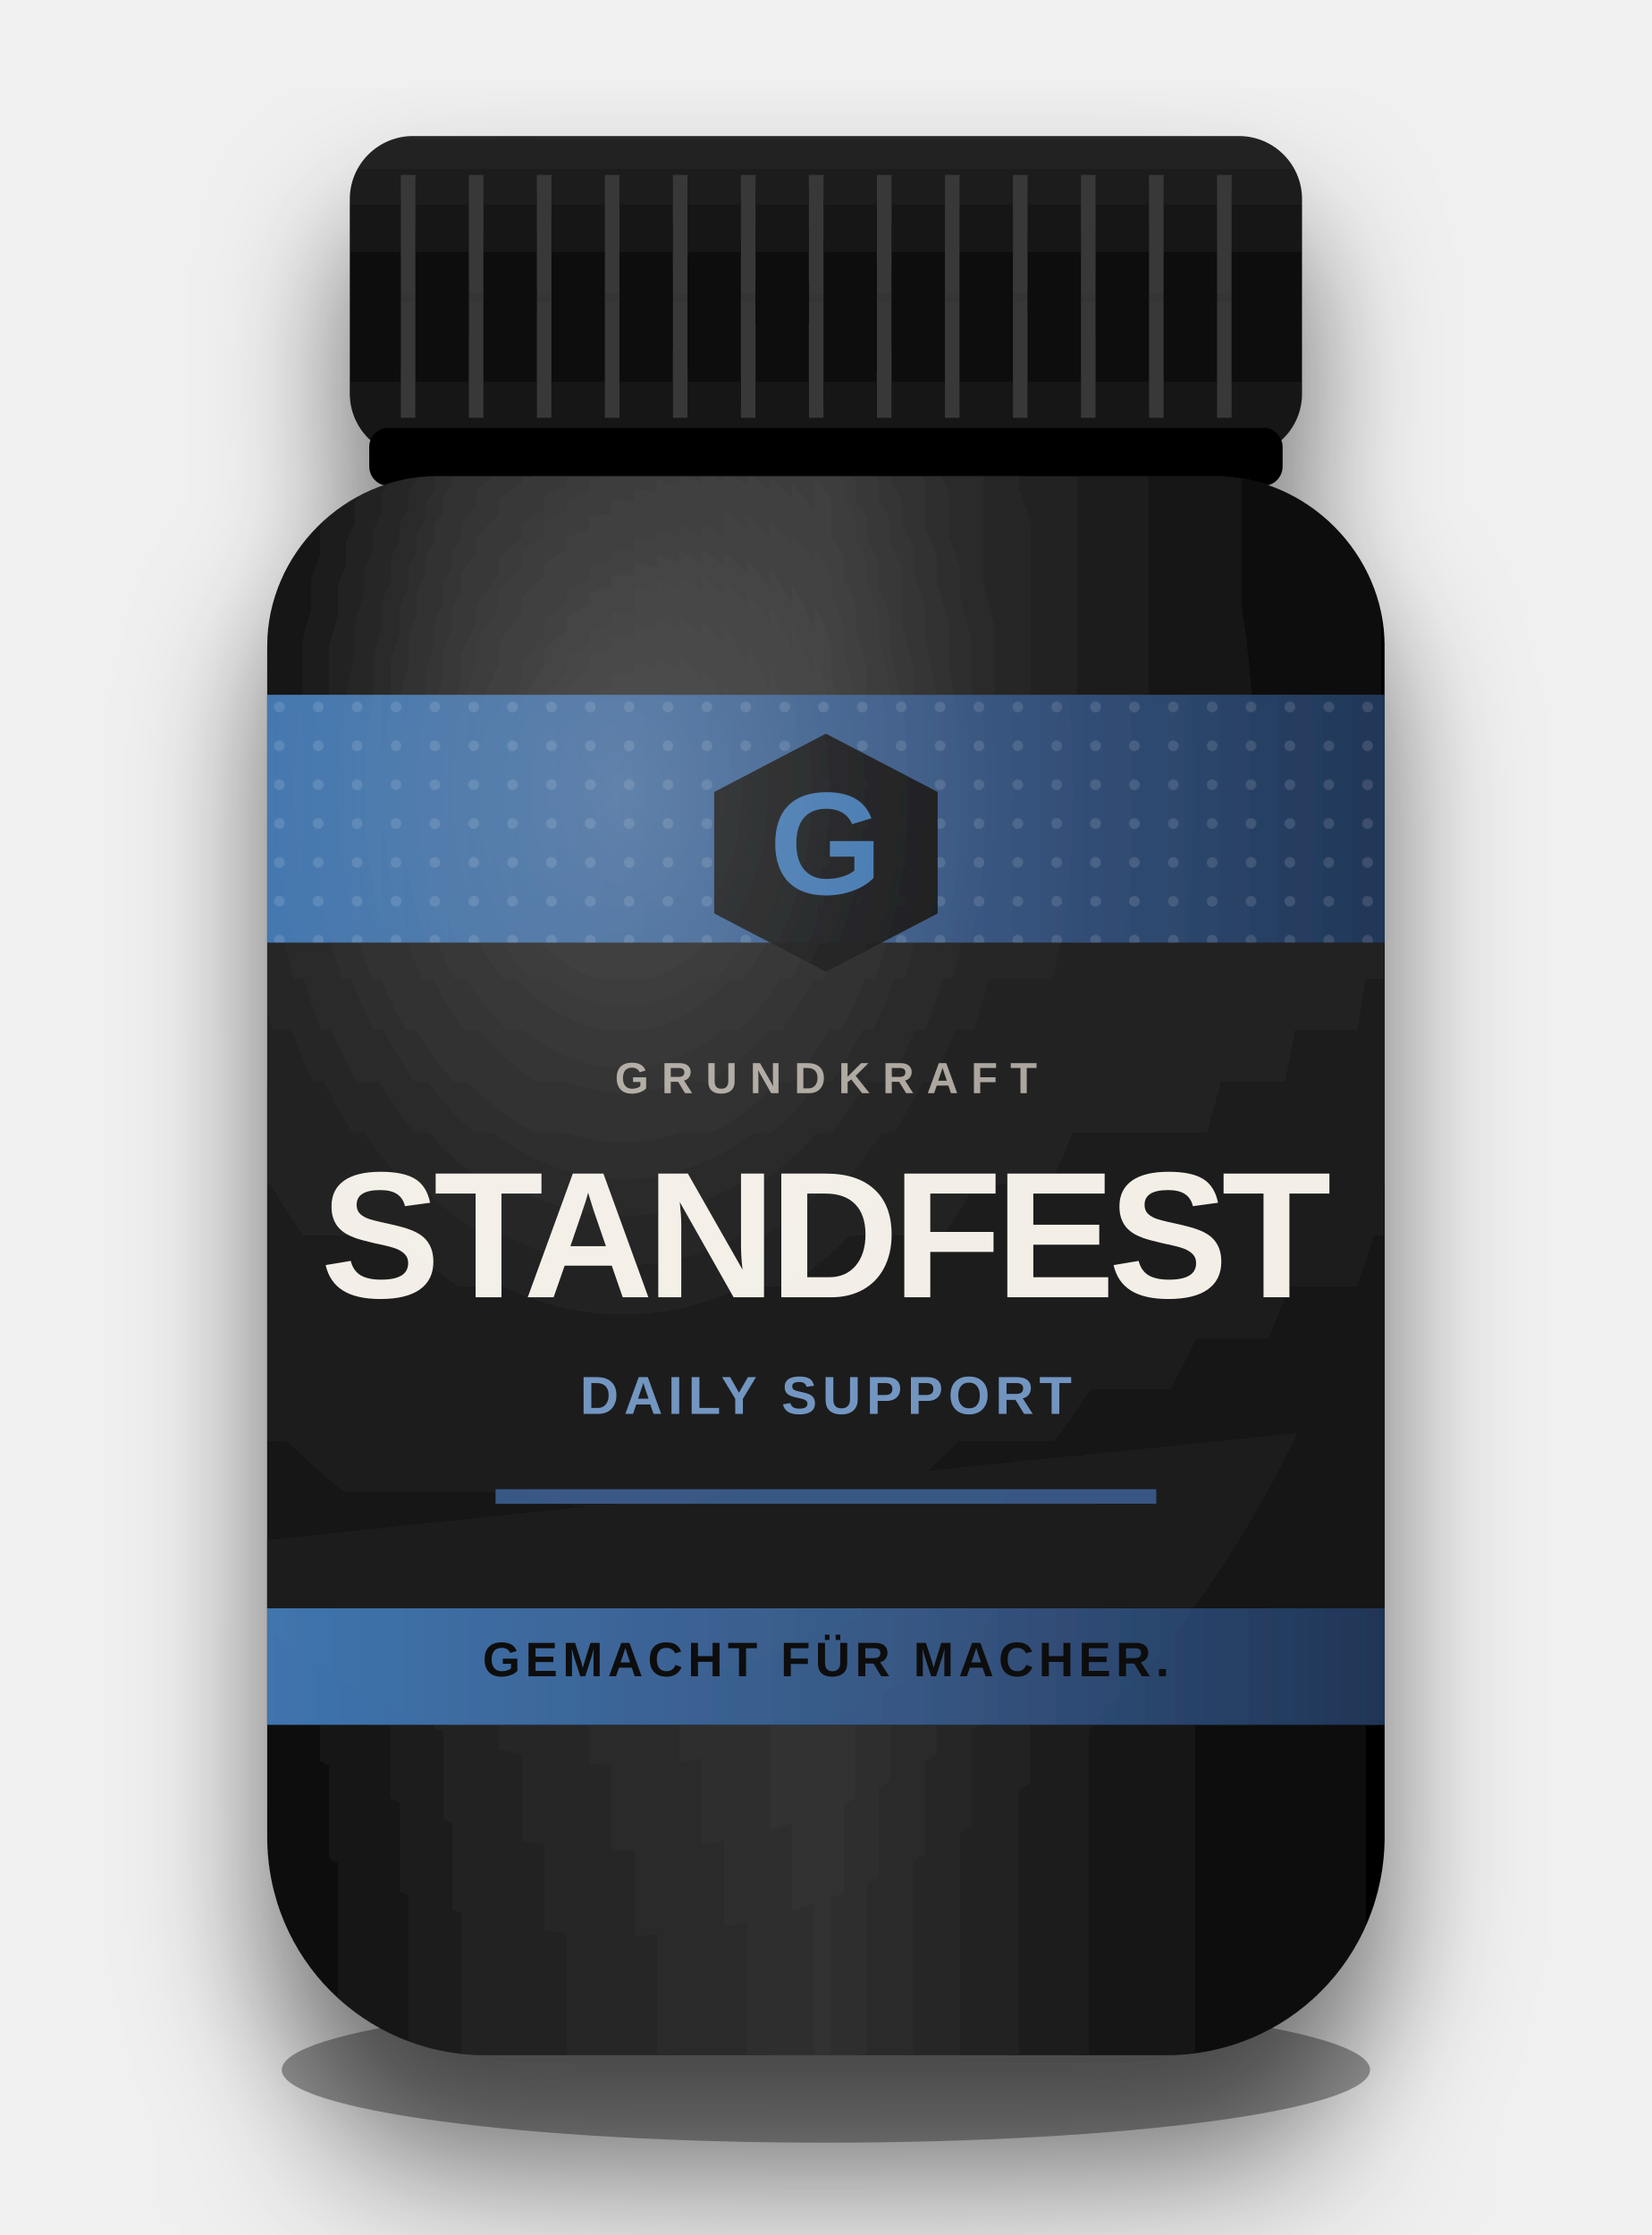
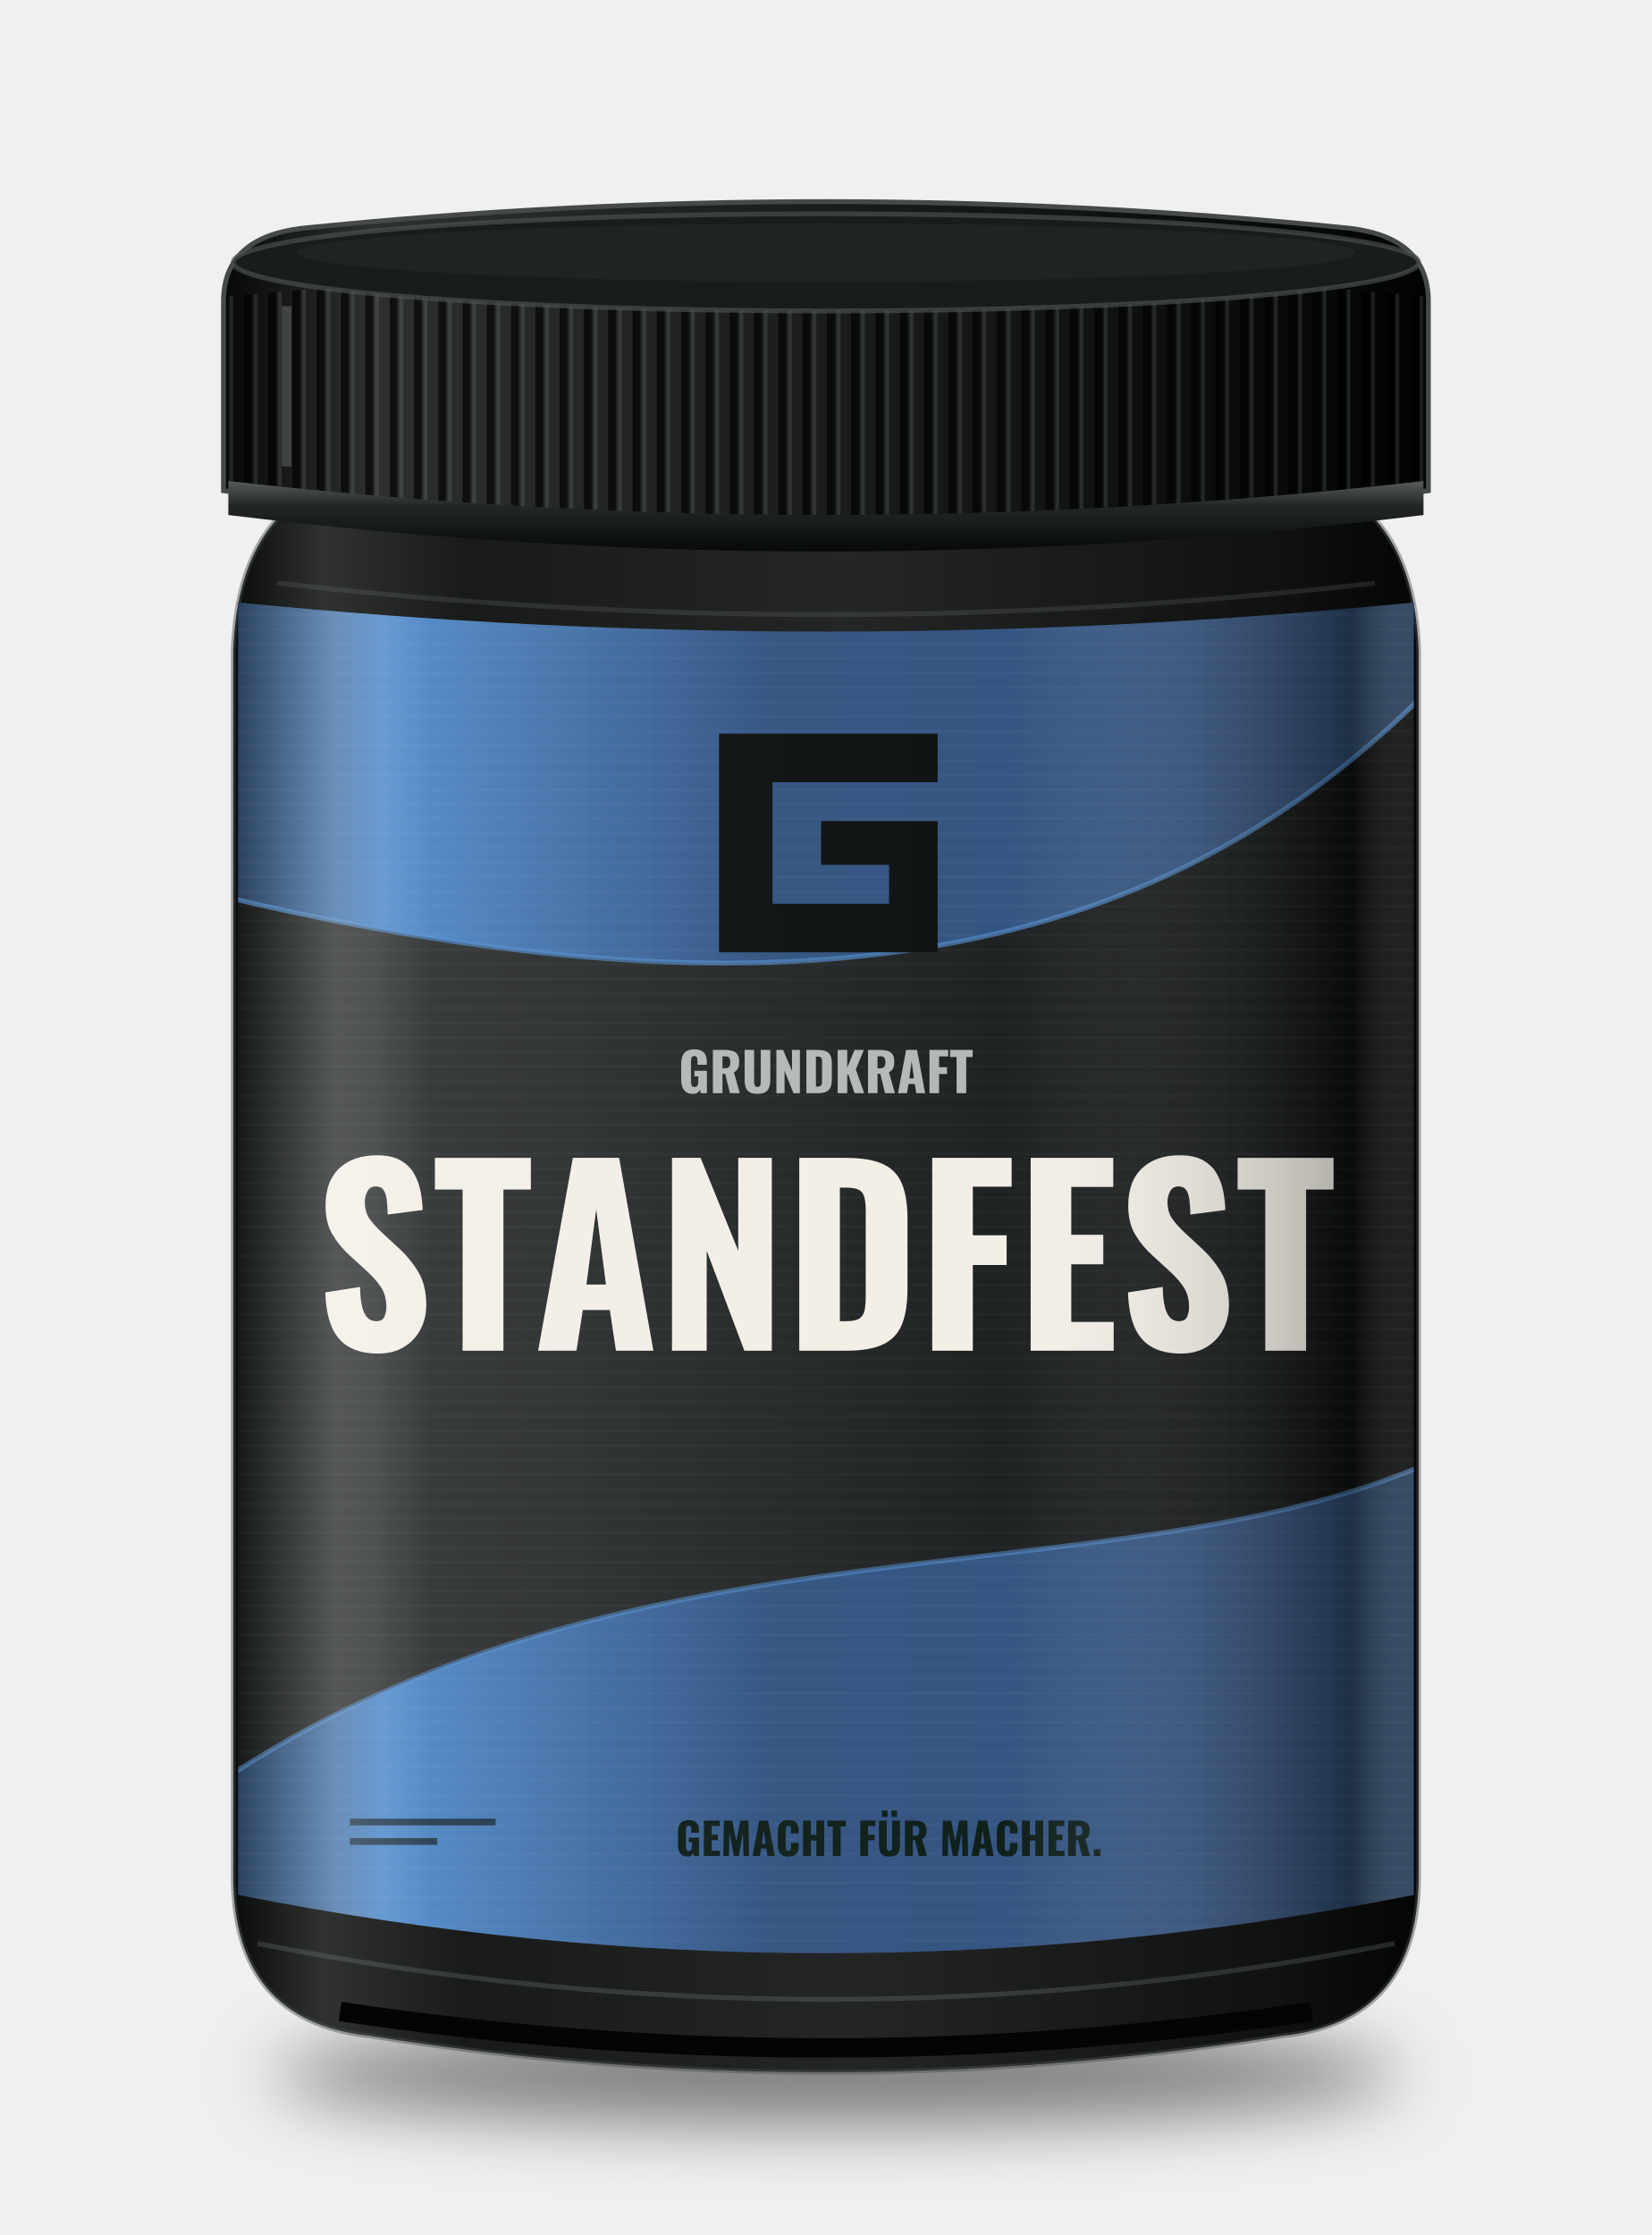
<svg xmlns="http://www.w3.org/2000/svg" viewBox="0 0 340 460" role="img" aria-labelledby="title desc">
  <defs>
-     <linearGradient id="body" x1="0" x2="1">
-       <stop offset="0" stop-color="#090909" />
-       <stop offset=".18" stop-color="#202020" />
-       <stop offset=".5" stop-color="#303030" />
-       <stop offset=".78" stop-color="#151515" />
-       <stop offset="1" stop-color="#050505" />
+     <linearGradient id="body">
+       <stop stop-color="#080909" />
+       <stop offset=".08" stop-color="#303232" />
+       <stop offset=".2" stop-color="#191b1b" />
+       <stop offset=".52" stop-color="#242626" />
+       <stop offset=".88" stop-color="#101111" />
+       <stop offset="1" stop-color="#030404" />
    </linearGradient>
-     <linearGradient id="cap" x1="0" x2="0" y2="1">
-       <stop stop-color="#252525" />
-       <stop offset=".5" stop-color="#0a0a0a" />
-       <stop offset="1" stop-color="#181818" />
+     <linearGradient id="label">
+       <stop stop-color="#101212" />
+       <stop offset=".12" stop-color="#343737" />
+       <stop offset=".38" stop-color="#292c2c" />
+       <stop offset=".75" stop-color="#1b1e1e" />
+       <stop offset="1" stop-color="#090b0b" />
    </linearGradient>
-     <linearGradient id="label" x1="0" x2="0" y2="1">
-       <stop stop-color="#242424" />
-       <stop offset="1" stop-color="#101010" />
+     <linearGradient id="color">
+       <stop stop-color="#243954" />
+       <stop offset=".13" stop-color="#548dcc" />
+       <stop offset=".45" stop-color="#355582" />
+       <stop offset=".8" stop-color="#355582" />
+       <stop offset="1" stop-color="#243954" />
    </linearGradient>
-     <linearGradient id="accent" x1="0" x2="1">
-       <stop stop-color="#3d73ad" />
-       <stop offset=".58" stop-color="#355582" />
-       <stop offset="1" stop-color="#1f3556" />
+     <linearGradient id="cap">
+       <stop stop-color="#080909" />
+       <stop offset=".12" stop-color="#2e3030" />
+       <stop offset=".38" stop-color="#202222" />
+       <stop offset=".7" stop-color="#121414" />
+       <stop offset="1" stop-color="#020303" />
    </linearGradient>
-     <radialGradient id="shine" cx="32%" cy="20%" r="75%">
-       <stop stop-color="#fff" stop-opacity=".2" />
-       <stop offset=".45" stop-color="#fff" stop-opacity=".03" />
-       <stop offset="1" stop-color="#fff" stop-opacity="0" />
-     </radialGradient>
-     <pattern id="dots" width="8" height="8" patternUnits="userSpaceOnUse">
-       <circle cx="1.5" cy="1.5" r="1.1" fill="#fff" opacity=".12" />
+     <linearGradient id="rim" x2="0" y2="1">
+       <stop stop-color="#575a5a" />
+       <stop offset=".35" stop-color="#242727" />
+       <stop offset="1" stop-color="#070909" />
+     </linearGradient>
+     <linearGradient id="edge">
+       <stop stop-color="#fff" stop-opacity="0" />
+       <stop offset=".09" stop-color="#fff" stop-opacity=".2" />
+       <stop offset=".17" stop-color="#fff" stop-opacity=".035" />
+       <stop offset=".65" stop-color="#fff" stop-opacity="0" />
+       <stop offset=".94" stop-color="#000" stop-opacity=".28" />
+       <stop offset="1" stop-color="#fff" stop-opacity=".07" />
+     </linearGradient>
+     <pattern id="ribs" width="5" height="50" patternUnits="userSpaceOnUse">
+       <path d="M1 0v50" stroke="#000" stroke-opacity=".65" stroke-width="1.6" />
+       <path d="M2.6 0v50" stroke="#a5aaaa" stroke-opacity=".16" stroke-width=".8" />
    </pattern>
-     <filter id="shadow" x="-40%" y="-25%" width="180%" height="180%">
-       <feDropShadow dx="0" dy="18" stdDeviation="14" flood-color="#000" flood-opacity=".55" />
+     <pattern id="satin" width="3" height="3" patternUnits="userSpaceOnUse">
+       <path d="M0 .5h3" stroke="#fff" stroke-opacity=".025" stroke-width=".5" />
+     </pattern>
+     <filter id="shadow" x="-.3" y="-.8" width="1.6" height="2.6">
+       <feGaussianBlur stdDeviation="7" />
    </filter>
+     <clipPath id="labelClip">
+       <path d="M49 124Q170 136 291 124v266Q170 414 49 390Z" />
+     </clipPath>
  </defs>
-   <g filter="url(#shadow)">
-     <ellipse cx="170" cy="426" rx="112" ry="15" fill="#000" opacity=".35" />
-     <rect x="72" y="28" width="196" height="66" rx="13" fill="url(#cap)" />
-     <g stroke="#393939" stroke-width="3" opacity=".95">
-       <path d="M84 36v50M98 36v50M112 36v50M126 36v50M140 36v50M154 36v50M168 36v50M182 36v50M196 36v50M210 36v50M224 36v50M238 36v50M252 36v50" />
-     </g>
-     <rect x="76" y="88" width="188" height="12" rx="4" fill="#050505" />
-     <path d="M90 98h160c19 0 35 16 35 35v245c0 25-20 45-45 45H100c-25 0-45-20-45-45V133c0-19 16-35 35-35z" fill="url(#body)" />
-     <path d="M55 143h230v212H55z" fill="url(#label)" />
-     <path d="M55 143h230v51H55z" fill="url(#accent)" />
-     <path d="M55 143h230v51H55z" fill="url(#dots)" />
-     <path d="M55 331h230v24H55z" fill="url(#accent)" />
-     <path d="M55 317l230-24v38H55z" fill="#191919" />
-     <path d="M170 151l23 12v25l-23 12-23-12v-25z" fill="#111" opacity=".96" />
-     <text x="170" y="184" text-anchor="middle" fill="#3d73ad" font-family="Arial Black,Arial,sans-serif" font-size="30" font-weight="900">G</text>
-     <text x="170" y="225" text-anchor="middle" fill="#aaa49c" font-family="Arial,Helvetica,sans-serif" font-size="9" font-weight="700" letter-spacing="2.6">GRUNDKRAFT</text>
-     <text x="170" y="267" text-anchor="middle" fill="#f3efe7" font-family="Arial Narrow,Arial,Helvetica,sans-serif" font-size="37" font-weight="900" letter-spacing="-1.4">STANDFEST</text>
-     <text x="170" y="291" text-anchor="middle" fill="#6f93bf" font-family="Arial,Helvetica,sans-serif" font-size="11" font-weight="800" letter-spacing="1.1">DAILY SUPPORT</text>
-     <line x1="102" y1="308" x2="238" y2="308" stroke="#355582" stroke-width="3" />
-     <text x="170" y="345" text-anchor="middle" fill="#0b0b0b" font-family="Arial,Helvetica,sans-serif" font-size="10" font-weight="900" letter-spacing="1">GEMACHT FÜR MACHER.</text>
-     <path d="M90 98h160c19 0 35 16 35 35v245c0 25-20 45-45 45H100c-25 0-45-20-45-45V133c0-19 16-35 35-35z" fill="url(#shine)" />
+   <ellipse cx="172" cy="427" rx="116" ry="10" fill="#000" opacity=".5" filter="url(#shadow)" />
+   <path d="M69 99Q49 106 48 134v252q0 30 28 33 94 15 188 0 28-3 28-33V134q-1-28-21-35Z" fill="url(#body)" stroke="#4b4e4e" stroke-opacity=".45" />
+   <path d="M57 120Q170 133 283 120" fill="none" stroke="#797e7e" stroke-opacity=".22" />
+   <g clip-path="url(#labelClip)">
+     <path d="M48 122h244v287H48z" fill="url(#label)" />
+     <path d="M48 122h244v22C242 193 172 214 48 185Z" fill="url(#color)" />
+     <path d="M48 185C172 214 242 193 292 144" fill="none" stroke="#548dcc" stroke-opacity=".65" />
+     <path d="M48 365C131 311 227 329 292 302v108H48Z" fill="url(#color)" />
+     <path d="M48 365C131 311 227 329 292 302" fill="none" stroke="#548dcc" stroke-opacity=".55" />
+     <path d="M48 124h244v280H48z" fill="url(#satin)" />
+     <path d="M148 151h45v10h-34v25h24v-8h-14v-9h24v27h-45z" fill="#101313" />
+     <path fill="#b5b9b5" d="M142.654 225.132Q141.73 225.132 141.197 224.747Q140.663 224.362 140.438 223.663Q140.212 222.965 140.212 222.052V219.06Q140.212 218.114 140.454 217.421Q140.696 216.728 141.284 216.349Q141.873 215.969 142.885 215.969Q143.875 215.969 144.442 216.299Q145.008 216.629 145.25 217.212Q145.492 217.795 145.492 218.576V219.148H143.567V218.422Q143.567 218.136 143.529 217.894Q143.49 217.652 143.353 217.503Q143.215 217.355 142.907 217.355Q142.588 217.355 142.445 217.525Q142.302 217.696 142.263 217.949Q142.225 218.202 142.225 218.477V222.602Q142.225 222.899 142.286 223.157Q142.346 223.416 142.505 223.576Q142.665 223.735 142.962 223.735Q143.27 223.735 143.435 223.57Q143.6 223.405 143.666 223.141Q143.732 222.877 143.732 222.58V221.535H142.929V220.38H145.503V225.0H144.205L144.095 224.263Q143.919 224.637 143.578 224.885Q143.237 225.132 142.654 225.132Z M146.735 225.0V216.09H149.188Q150.09 216.09 150.75 216.288Q151.41 216.486 151.779 216.998Q152.147 217.509 152.147 218.444Q152.147 218.994 152.059 219.423Q151.971 219.852 151.734 220.166Q151.498 220.479 151.058 220.688L152.279 225.0H150.244L149.265 221.007H148.704V225.0ZM148.704 219.874H149.254Q149.672 219.874 149.903 219.726Q150.134 219.577 150.227 219.296Q150.321 219.016 150.321 218.62Q150.321 218.048 150.112 217.729Q149.903 217.41 149.342 217.41H148.704Z M155.909 225.132Q154.886 225.132 154.308 224.797Q153.731 224.461 153.5 223.817Q153.269 223.174 153.269 222.239V216.09H155.216V222.536Q155.216 222.811 155.26 223.086Q155.304 223.361 155.452 223.537Q155.601 223.713 155.909 223.713Q156.228 223.713 156.371 223.537Q156.514 223.361 156.552 223.086Q156.591 222.811 156.591 222.536V216.09H158.549V222.239Q158.549 223.174 158.312 223.817Q158.076 224.461 157.504 224.797Q156.932 225.132 155.909 225.132Z M159.803 225.0V216.09H161.189L163.015 220.38V216.09H164.643V225.0H163.312L161.486 220.38V225.0Z M165.974 225.0V216.09H168.229Q169.395 216.09 170.044 216.382Q170.693 216.673 170.957 217.294Q171.221 217.916 171.221 218.906V222.14Q171.221 223.141 170.957 223.774Q170.693 224.406 170.049 224.703Q169.406 225.0 168.251 225.0ZM167.943 223.636H168.251Q168.702 223.636 168.9 223.504Q169.098 223.372 169.147 223.108Q169.197 222.844 169.197 222.448V218.565Q169.197 218.169 169.136 217.927Q169.076 217.685 168.878 217.575Q168.68 217.465 168.24 217.465H167.943Z M172.42 225.0V216.09H174.389V219.731L175.885 216.09H177.81L176.16 220.116L177.887 225.0H175.885L174.598 221.062L174.389 221.414V225.0Z M178.657 225.0V216.09H181.11Q182.012 216.09 182.672 216.288Q183.332 216.486 183.7 216.998Q184.069 217.509 184.069 218.444Q184.069 218.994 183.981 219.423Q183.893 219.852 183.656 220.166Q183.42 220.479 182.98 220.688L184.201 225.0H182.166L181.187 221.007H180.626V225.0ZM180.626 219.874H181.176Q181.594 219.874 181.825 219.726Q182.056 219.577 182.149 219.296Q182.243 219.016 182.243 218.62Q182.243 218.048 182.034 217.729Q181.825 217.41 181.264 217.41H180.626Z M184.828 225.0 186.511 216.09H188.755L190.416 225.0H188.601L188.304 223.119H186.995L186.687 225.0ZM187.171 221.942H188.117L187.644 218.466Z M191.318 225.0V216.09H195.168V217.421H193.287V219.665H194.926V221.04H193.287V225.0Z M196.895 225.0V217.553H195.553V216.09H200.206V217.553H198.875V225.0Z" />
+     <path fill="#f3efe7" d="M77.842 278.588Q74.293 278.588 71.911 277.265Q69.53 275.942 68.316 273.173Q67.101 270.405 66.961 265.995L74.106 264.868Q74.153 267.416 74.55 268.984Q74.947 270.552 75.67 271.238Q76.394 271.924 77.422 271.924Q78.729 271.924 79.126 270.993Q79.523 270.062 79.523 269.033Q79.523 266.583 78.402 264.893Q77.282 263.202 75.367 261.487L72.098 258.498Q69.95 256.587 68.479 254.161Q67.008 251.736 67.008 248.159Q67.008 243.112 69.857 240.442Q72.705 237.771 77.608 237.771Q80.644 237.771 82.488 238.849Q84.333 239.927 85.29 241.666Q86.247 243.406 86.598 245.341Q86.948 247.277 86.995 249.041L79.803 249.972Q79.757 248.208 79.593 246.909Q79.43 245.611 78.916 244.9Q78.402 244.19 77.328 244.19Q76.161 244.19 75.624 245.219Q75.087 246.248 75.087 247.277Q75.087 249.482 76.091 250.879Q77.095 252.275 78.729 253.794L81.858 256.685Q84.333 258.89 86.037 261.683Q87.742 264.476 87.742 268.592Q87.742 271.385 86.528 273.663Q85.314 275.942 83.095 277.265Q80.877 278.588 77.842 278.588Z M95.213 278.0V244.827H89.516V238.31H109.27V244.827H103.619V278.0Z M110.764 278.0 117.909 238.31H127.435L134.486 278.0H126.781L125.52 269.621H119.963L118.656 278.0ZM120.71 264.378H124.726L122.718 248.894Z M138.316 278.0V238.31H144.199L151.951 257.42V238.31H158.863V278.0H153.212L145.46 257.42V278.0Z M164.513 278.0V238.31H174.086Q179.036 238.31 181.791 239.608Q184.546 240.907 185.667 243.675Q186.788 246.444 186.788 250.854V265.26Q186.788 269.719 185.667 272.536Q184.546 275.354 181.815 276.677Q179.083 278.0 174.179 278.0ZM172.872 271.924H174.179Q176.094 271.924 176.935 271.336Q177.775 270.748 177.985 269.572Q178.195 268.396 178.195 266.632V249.335Q178.195 247.571 177.939 246.493Q177.682 245.415 176.841 244.925Q176.001 244.435 174.133 244.435H172.872Z M191.878 278.0V238.31H208.222V244.239H200.237V254.235H207.195V260.36H200.237V278.0Z M212.145 278.0V238.31H229.143V244.288H220.504V254.137H227.088V260.213H220.504V272.071H229.236V278.0Z M243.059 278.588Q239.51 278.588 237.128 277.265Q234.746 275.942 233.532 273.173Q232.318 270.405 232.178 265.995L239.323 264.868Q239.37 267.416 239.767 268.984Q240.163 270.552 240.887 271.238Q241.611 271.924 242.638 271.924Q243.946 271.924 244.343 270.993Q244.74 270.062 244.74 269.033Q244.74 266.583 243.619 264.893Q242.498 263.202 240.584 261.487L237.315 258.498Q235.167 256.587 233.696 254.161Q232.225 251.736 232.225 248.159Q232.225 243.112 235.073 240.442Q237.922 237.771 242.825 237.771Q245.861 237.771 247.705 238.849Q249.55 239.927 250.507 241.666Q251.464 243.406 251.815 245.341Q252.165 247.277 252.211 249.041L245.02 249.972Q244.973 248.208 244.81 246.909Q244.646 245.611 244.133 244.9Q243.619 244.19 242.545 244.19Q241.378 244.19 240.841 245.219Q240.304 246.248 240.304 247.277Q240.304 249.482 241.308 250.879Q242.312 252.275 243.946 253.794L247.075 256.685Q249.55 258.89 251.254 261.683Q252.959 264.476 252.959 268.592Q252.959 271.385 251.744 273.663Q250.53 275.942 248.312 277.265Q246.094 278.588 243.059 278.588Z M260.43 278.0V244.827H254.733V238.31H274.486V244.827H268.836V278.0Z" />
+     <path fill="#10201b" d="M141.542 382.108Q140.786 382.108 140.349 381.793Q139.913 381.478 139.728 380.906Q139.544 380.335 139.544 379.588V377.14Q139.544 376.366 139.742 375.799Q139.94 375.232 140.421 374.922Q140.903 374.611 141.731 374.611Q142.541 374.611 143.004 374.881Q143.468 375.151 143.666 375.628Q143.864 376.105 143.864 376.744V377.212H142.289V376.618Q142.289 376.384 142.257 376.186Q142.226 375.988 142.113 375.866Q142.001 375.745 141.749 375.745Q141.488 375.745 141.371 375.885Q141.254 376.024 141.222 376.231Q141.191 376.438 141.191 376.663V380.038Q141.191 380.281 141.24 380.493Q141.29 380.704 141.42 380.834Q141.551 380.965 141.794 380.965Q142.046 380.965 142.181 380.83Q142.316 380.695 142.37 380.479Q142.424 380.263 142.424 380.02V379.165H141.767V378.22H143.873V382.0H142.811L142.721 381.397Q142.577 381.703 142.298 381.905Q142.019 382.108 141.542 382.108Z M144.881 382.0V374.71H148.157V375.808H146.492V377.617H147.761V378.733H146.492V380.911H148.175V382.0Z M148.877 382.0 149.003 374.71H150.731L151.532 378.949L152.396 374.71H154.061L154.187 382.0H153.044L152.909 377.149L152.063 382.0H151.046L150.146 377.113L150.038 382.0Z M154.889 382.0 156.266 374.71H158.102L159.461 382.0H157.976L157.733 380.461H156.662L156.41 382.0ZM156.806 379.498H157.58L157.193 376.654Z M162.287 382.108Q161.459 382.108 160.977 381.807Q160.496 381.505 160.298 380.961Q160.1 380.416 160.1 379.678V377.05Q160.1 376.294 160.298 375.75Q160.496 375.205 160.977 374.908Q161.459 374.611 162.287 374.611Q163.097 374.611 163.551 374.876Q164.006 375.142 164.195 375.619Q164.384 376.096 164.384 376.717V377.347H162.809V376.618Q162.809 376.402 162.786 376.204Q162.764 376.006 162.656 375.875Q162.548 375.745 162.287 375.745Q162.035 375.745 161.913 375.88Q161.792 376.015 161.76 376.217Q161.729 376.42 161.729 376.645V380.074Q161.729 380.317 161.769 380.519Q161.81 380.722 161.931 380.843Q162.053 380.965 162.287 380.965Q162.539 380.965 162.647 380.834Q162.755 380.704 162.782 380.497Q162.809 380.29 162.809 380.074V379.309H164.384V379.939Q164.384 380.56 164.199 381.05Q164.015 381.541 163.56 381.825Q163.106 382.108 162.287 382.108Z M165.293 382.0V374.71H166.904V377.662H168.038V374.71H169.649V382.0H168.038V378.814H166.904V382.0Z M171.413 382.0V375.907H170.315V374.71H174.122V375.907H173.033V382.0Z  M177.065 382.0V374.71H180.215V375.799H178.676V377.635H180.017V378.76H178.676V382.0Z M183.077 382.108Q182.24 382.108 181.767 381.834Q181.295 381.559 181.106 381.033Q180.917 380.506 180.917 379.741V374.71H182.51V379.984Q182.51 380.209 182.546 380.434Q182.582 380.659 182.703 380.803Q182.825 380.947 183.077 380.947Q183.338 380.947 183.455 380.803Q183.572 380.659 183.603 380.434Q183.635 380.209 183.635 379.984V374.71H185.237V379.741Q185.237 380.506 185.043 381.033Q184.85 381.559 184.382 381.834Q183.914 382.108 183.077 382.108ZM183.473 373.954V372.622H184.643V373.954ZM181.511 373.954V372.622H182.681V373.954Z M186.263 382.0V374.71H188.27Q189.008 374.71 189.548 374.872Q190.088 375.034 190.389 375.452Q190.691 375.871 190.691 376.636Q190.691 377.086 190.619 377.437Q190.547 377.788 190.353 378.044Q190.16 378.301 189.8 378.472L190.799 382.0H189.134L188.333 378.733H187.874V382.0ZM187.874 377.806H188.324Q188.666 377.806 188.855 377.684Q189.044 377.563 189.12 377.333Q189.197 377.104 189.197 376.78Q189.197 376.312 189.026 376.051Q188.855 375.79 188.396 375.79H187.874Z  M193.94 382.0 194.066 374.71H195.794L196.595 378.949L197.459 374.71H199.124L199.25 382.0H198.107L197.972 377.149L197.126 382.0H196.109L195.209 377.113L195.101 382.0Z M199.952 382.0 201.329 374.71H203.165L204.524 382.0H203.039L202.796 380.461H201.725L201.473 382.0ZM201.869 379.498H202.643L202.256 376.654Z M207.35 382.108Q206.522 382.108 206.04 381.807Q205.559 381.505 205.361 380.961Q205.163 380.416 205.163 379.678V377.05Q205.163 376.294 205.361 375.75Q205.559 375.205 206.04 374.908Q206.522 374.611 207.35 374.611Q208.16 374.611 208.614 374.876Q209.069 375.142 209.258 375.619Q209.447 376.096 209.447 376.717V377.347H207.872V376.618Q207.872 376.402 207.849 376.204Q207.827 376.006 207.719 375.875Q207.611 375.745 207.35 375.745Q207.098 375.745 206.976 375.88Q206.855 376.015 206.823 376.217Q206.792 376.42 206.792 376.645V380.074Q206.792 380.317 206.832 380.519Q206.873 380.722 206.994 380.843Q207.116 380.965 207.35 380.965Q207.602 380.965 207.71 380.834Q207.818 380.704 207.845 380.497Q207.872 380.29 207.872 380.074V379.309H209.447V379.939Q209.447 380.56 209.262 381.05Q209.078 381.541 208.623 381.825Q208.169 382.108 207.35 382.108Z M210.356 382.0V374.71H211.967V377.662H213.101V374.71H214.712V382.0H213.101V378.814H211.967V382.0Z M215.819 382.0V374.71H219.095V375.808H217.43V377.617H218.699V378.733H217.43V380.911H219.113V382.0Z M219.842 382.0V374.71H221.849Q222.587 374.71 223.127 374.872Q223.667 375.034 223.968 375.452Q224.27 375.871 224.27 376.636Q224.27 377.086 224.198 377.437Q224.126 377.788 223.932 378.044Q223.739 378.301 223.379 378.472L224.378 382.0H222.713L221.912 378.733H221.453V382.0ZM221.453 377.806H221.903Q222.245 377.806 222.434 377.684Q222.623 377.563 222.699 377.333Q222.776 377.104 222.776 376.78Q222.776 376.312 222.605 376.051Q222.434 375.79 221.975 375.79H221.453Z M225.116 382.0V380.614H226.502V382.0Z" />
+     <path d="M72 375h30m-30 4h18" stroke="#111818" stroke-width="1.4" opacity=".65" />
+     <path d="M48 123h244v282H48z" fill="url(#edge)" />
  </g>
+   <path d="M53 400Q170 423 287 400" fill="none" stroke="#a4abab" stroke-opacity=".2" />
+   <path d="M70 414Q170 429 270 414" fill="none" stroke="#030404" stroke-width="4" />
+   <path d="M46 62Q46 49 62 47 170 36 278 47 294 49 294 62v39Q170 117 46 101Z" fill="url(#cap)" stroke="#454949" stroke-width="1" />
+   <path d="M47 61Q170 49 293 61v38Q170 113 47 99Z" fill="url(#ribs)" />
+   <ellipse cx="170" cy="54" rx="122" ry="10" fill="#191c1c" stroke="#4d5252" stroke-opacity=".65" />
+   <ellipse cx="170" cy="52" rx="109" ry="6" fill="#202323" />
+   <path d="M47 99Q170 113 293 99v7Q170 121 47 106Z" fill="url(#rim)" />
+   <path d="M59 63v33" stroke="#d6dddd" stroke-opacity=".22" stroke-width="2" />
</svg>
